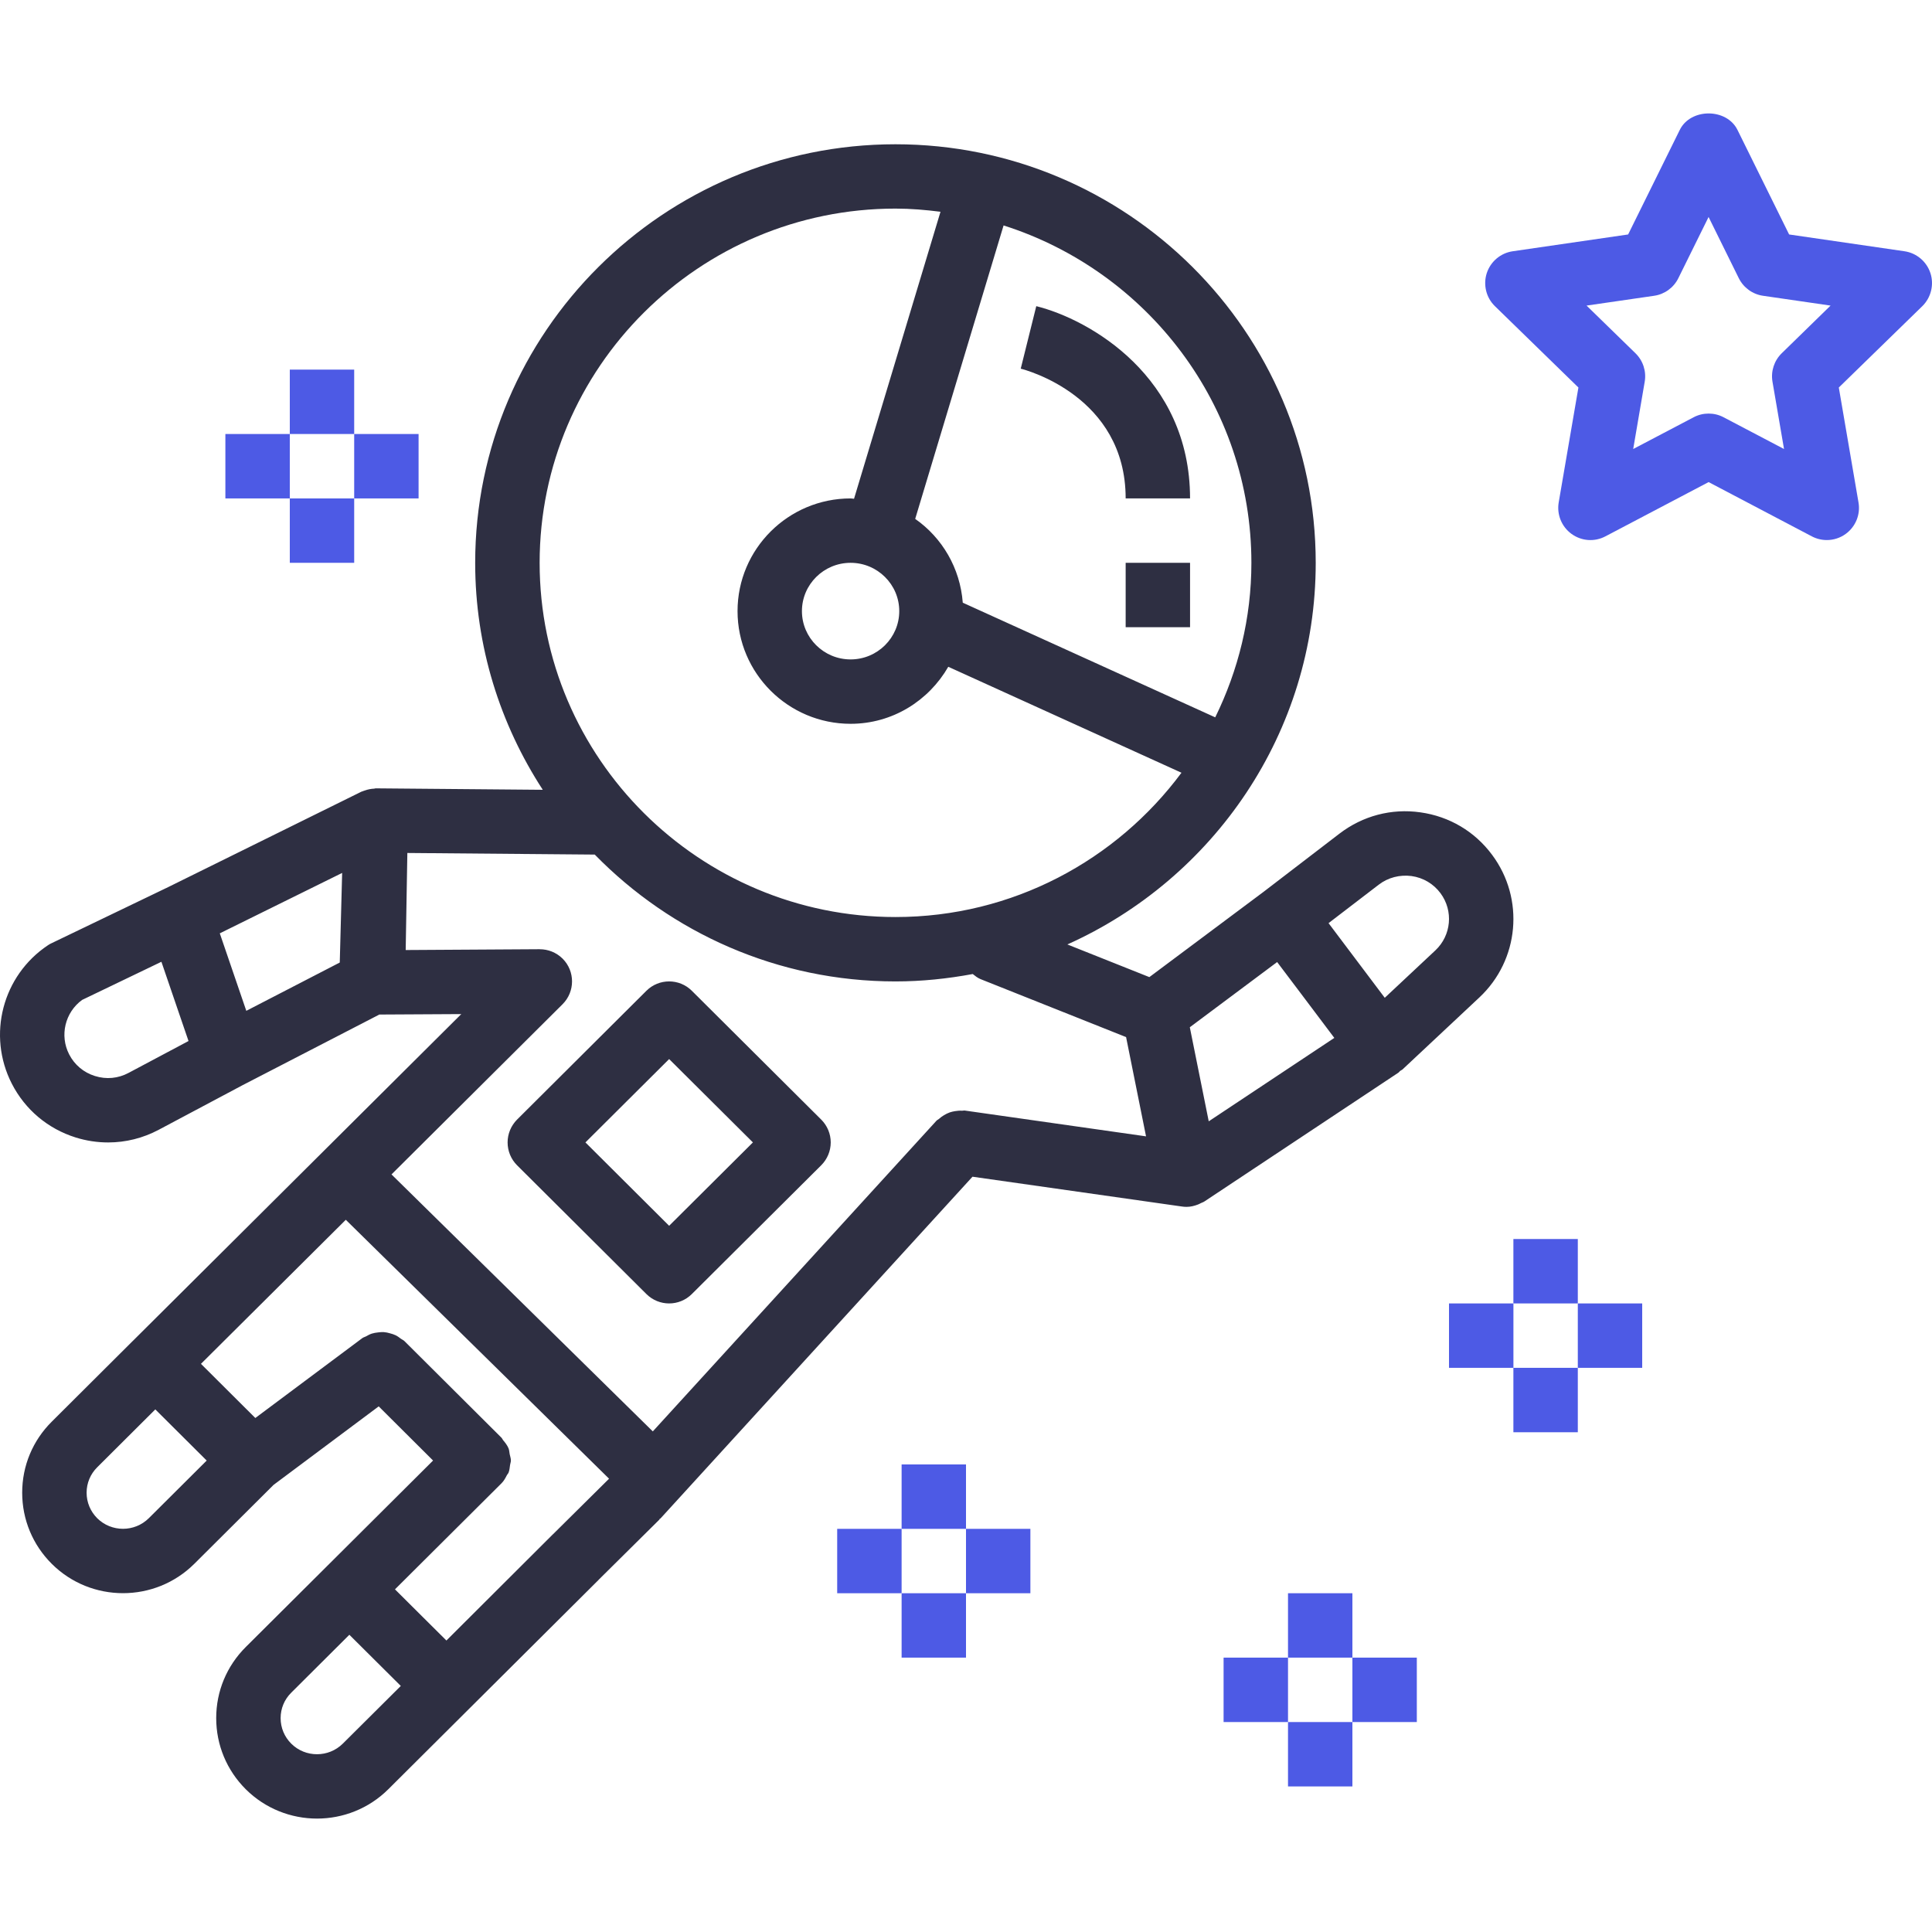
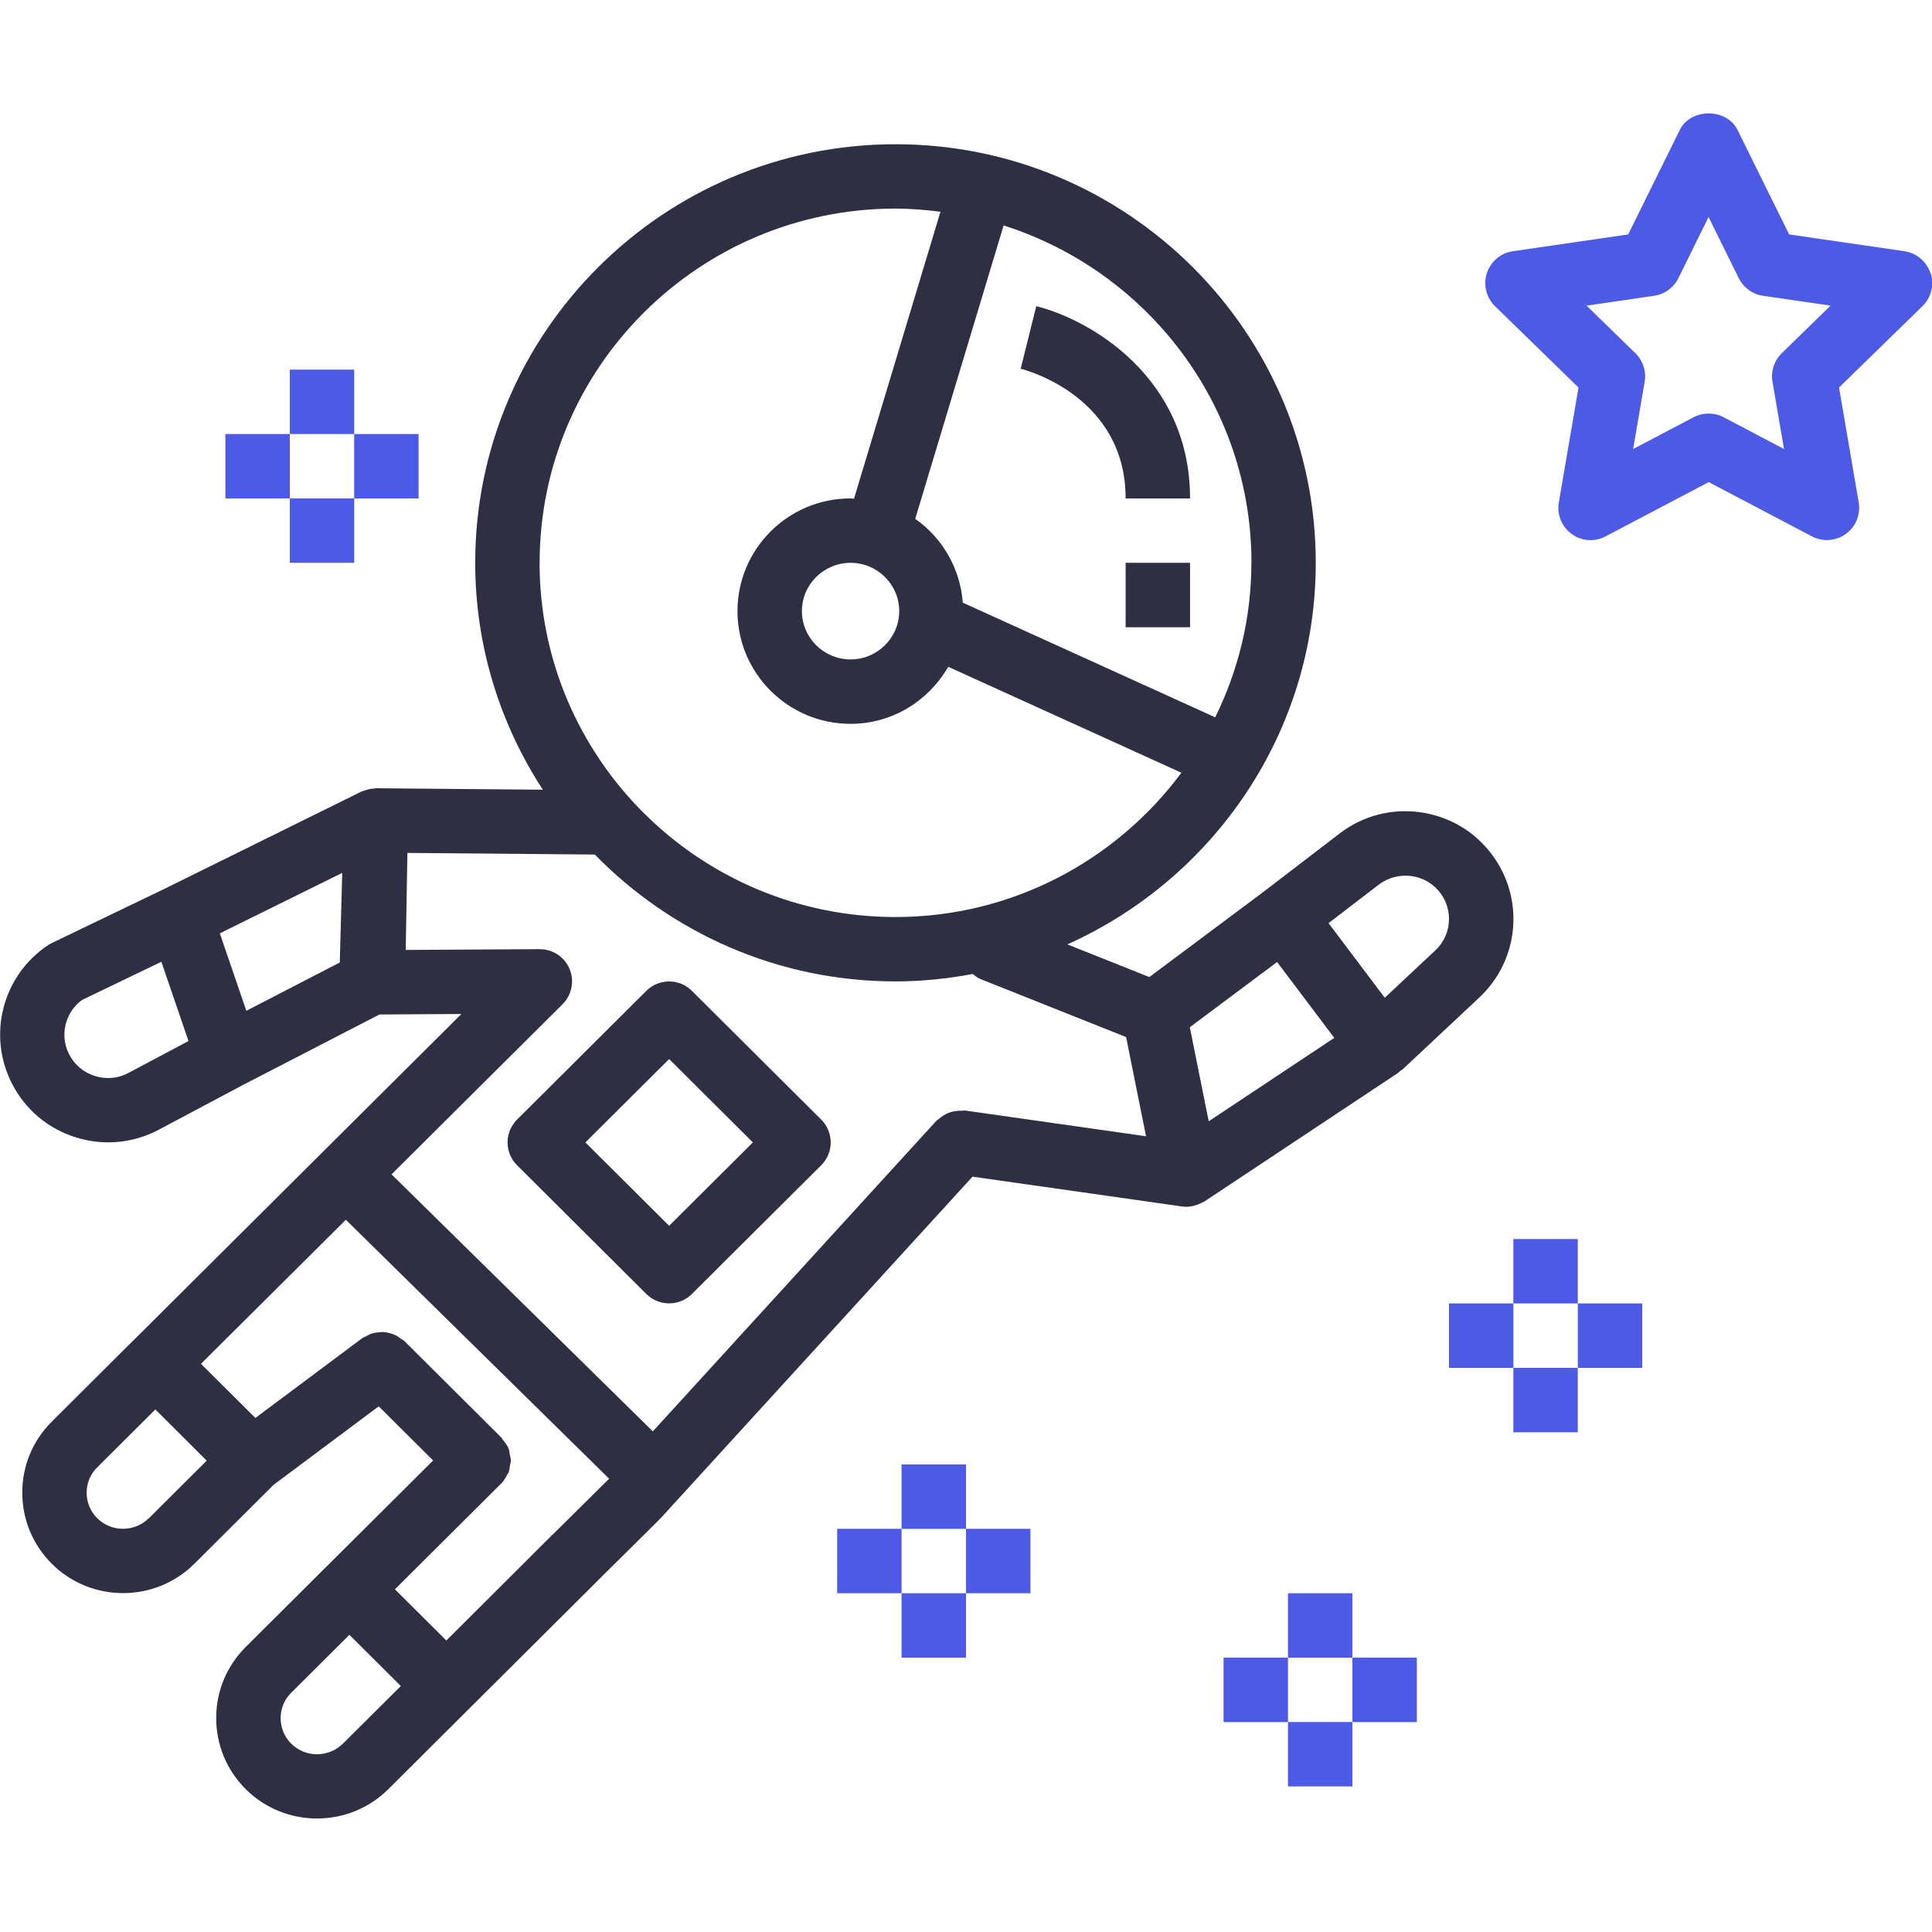
- <svg xmlns="http://www.w3.org/2000/svg" width="64" height="64" viewBox="0 0 64 64" fill="none">
-   <path d="M63.948 9.048C63.822 8.663 63.489 8.381 63.087 8.323L59.267 7.767L57.557 4.305C57.198 3.575 56.002 3.575 55.644 4.305L53.934 7.767L50.113 8.323C49.711 8.381 49.378 8.662 49.251 9.048C49.127 9.434 49.23 9.859 49.521 10.142L52.287 12.837L51.634 16.643C51.566 17.043 51.73 17.447 52.058 17.686C52.39 17.927 52.823 17.957 53.182 17.767L56.6 15.97L60.018 17.767C60.173 17.849 60.345 17.89 60.515 17.89C60.735 17.89 60.956 17.822 61.142 17.686C61.47 17.447 61.635 17.043 61.565 16.643L60.913 12.837L63.679 10.142C63.968 9.858 64.073 9.434 63.948 9.048ZM59.022 11.702C58.772 11.946 58.656 12.3 58.716 12.646L59.098 14.874L57.097 13.823C56.941 13.74 56.771 13.7 56.6 13.7C56.429 13.7 56.26 13.74 56.103 13.823L54.102 14.874L54.483 12.646C54.543 12.3 54.428 11.947 54.177 11.702L52.557 10.123L54.795 9.798C55.143 9.748 55.443 9.529 55.598 9.214L56.599 7.188L57.599 9.214C57.755 9.529 58.055 9.748 58.403 9.798L60.64 10.123L59.022 11.702Z" fill="#4D5AE5" />
-   <path d="M52.267 41.044H50.133V43.178H52.267V41.044Z" fill="#4D5AE5" />
-   <path d="M52.267 45.311H50.133V47.445H52.267V45.311Z" fill="#4D5AE5" />
-   <path d="M54.4 43.178H52.267V45.311H54.4V43.178Z" fill="#4D5AE5" />
-   <path d="M50.134 43.178H48V45.311H50.134V43.178Z" fill="#4D5AE5" />
-   <path d="M44.8 52.778H42.667V54.911H44.8V52.778Z" fill="#4D5AE5" />
-   <path d="M44.8 57.045H42.667V59.178H44.8V57.045Z" fill="#4D5AE5" />
-   <path d="M46.934 54.911H44.8V57.045H46.934V54.911Z" fill="#4D5AE5" />
-   <path d="M42.667 54.911H40.533V57.045H42.667V54.911Z" fill="#4D5AE5" />
-   <path d="M32 48.511H29.867V50.645H32V48.511Z" fill="#4D5AE5" />
-   <path d="M32 52.778H29.867V54.911H32V52.778Z" fill="#4D5AE5" />
-   <path d="M34.133 50.645H32V52.778H34.133V50.645Z" fill="#4D5AE5" />
-   <path d="M29.867 50.645H27.733V52.778H29.867V50.645Z" fill="#4D5AE5" />
-   <path d="M11.733 12.244H9.6V14.377H11.733V12.244Z" fill="#4D5AE5" />
-   <path d="M11.733 16.511H9.6V18.644H11.733V16.511Z" fill="#4D5AE5" />
-   <path d="M13.866 14.377H11.733V16.511H13.866V14.377Z" fill="#4D5AE5" />
-   <path d="M9.6 14.377H7.466V16.511H9.6V14.377Z" fill="#4D5AE5" />
-   <path d="M49.429 28.319C48.855 27.543 48.011 27.044 47.053 26.91C46.091 26.773 45.142 27.026 44.373 27.614L41.87 29.533L41.869 29.534L38.074 32.368L35.358 31.286C40.2 29.114 43.585 24.27 43.585 18.646C43.585 11 37.34 4.779 29.663 4.779C21.986 4.779 15.741 11 15.741 18.646C15.741 21.418 16.569 23.994 17.98 26.163L12.453 26.115C12.45 26.115 12.447 26.115 12.443 26.115C12.426 26.115 12.412 26.123 12.396 26.125C12.291 26.129 12.187 26.15 12.086 26.186C12.06 26.196 12.034 26.201 12.009 26.213C11.997 26.218 11.984 26.22 11.971 26.226L5.505 29.419C5.504 29.419 5.503 29.419 5.503 29.419L1.716 31.241C1.674 31.259 1.632 31.283 1.59 31.311C0.081 32.316 -0.434 34.289 0.393 35.902C0.834 36.759 1.584 37.391 2.505 37.68C2.86 37.791 3.223 37.845 3.584 37.845C4.163 37.845 4.737 37.703 5.262 37.423L8.038 35.947L12.566 33.608L15.28 33.593L4.396 44.424C4.395 44.425 4.394 44.425 4.393 44.426L1.716 47.093C1.083 47.722 0.735 48.557 0.735 49.448C0.735 50.337 1.083 51.175 1.716 51.805C2.365 52.452 3.22 52.776 4.074 52.776C4.93 52.776 5.783 52.452 6.435 51.805L9.063 49.188L12.545 46.588L14.346 48.382L10.823 51.89C10.822 51.892 10.821 51.892 10.82 51.893L8.142 54.559C7.51 55.189 7.162 56.024 7.162 56.914C7.162 57.804 7.51 58.641 8.142 59.272C8.792 59.918 9.647 60.243 10.502 60.243C11.356 60.243 12.212 59.918 12.862 59.272L15.541 56.605L19.826 52.339C19.827 52.337 19.827 52.336 19.828 52.335L21.847 50.335L21.84 50.328C21.852 50.315 21.87 50.311 21.883 50.297L32.215 38.98L39.157 39.968C39.207 39.976 39.257 39.979 39.307 39.979C39.437 39.979 39.561 39.948 39.682 39.902C39.717 39.889 39.748 39.872 39.781 39.855C39.819 39.836 39.86 39.825 39.896 39.801L46.323 35.534C46.347 35.518 46.359 35.492 46.382 35.475C46.407 35.455 46.439 35.447 46.463 35.424L49.006 33.042C50.329 31.803 50.511 29.772 49.429 28.319ZM4.261 35.54C3.914 35.726 3.521 35.763 3.144 35.644C2.771 35.528 2.468 35.273 2.291 34.928C1.969 34.301 2.155 33.537 2.719 33.124L5.347 31.86L5.979 33.709L6.245 34.485L4.261 35.54ZM11.255 31.885L8.159 33.485L7.648 31.991L7.281 30.918L11.334 28.917L11.255 31.885ZM41.454 18.644C41.454 20.481 41.016 22.213 40.256 23.763L31.893 19.965C31.806 18.818 31.211 17.814 30.317 17.189L33.245 7.468C38 8.981 41.454 13.417 41.454 18.644ZM17.876 18.644C17.876 12.175 23.165 6.91 29.665 6.91C30.171 6.91 30.666 6.953 31.155 7.015L28.291 16.522C28.253 16.521 28.216 16.511 28.177 16.511C26.112 16.511 24.432 18.185 24.432 20.244C24.432 22.303 26.112 23.977 28.177 23.977C29.566 23.977 30.766 23.211 31.413 22.088L39.138 25.598C36.989 28.491 33.549 30.378 29.665 30.378C23.165 30.378 17.876 25.113 17.876 18.644ZM29.789 20.244C29.789 21.126 29.066 21.844 28.177 21.844C27.288 21.844 26.565 21.126 26.565 20.244C26.565 19.362 27.288 18.644 28.177 18.644C29.066 18.644 29.789 19.362 29.789 20.244ZM4.93 50.292C4.457 50.761 3.692 50.76 3.221 50.294C2.994 50.066 2.869 49.767 2.869 49.448C2.869 49.13 2.994 48.83 3.221 48.605L5.145 46.688L6.847 48.383L4.93 50.292ZM11.357 57.759C10.885 58.228 10.119 58.229 9.648 57.761C9.42 57.533 9.296 57.234 9.296 56.915C9.296 56.597 9.42 56.297 9.648 56.072L11.573 54.154L12.378 54.955L13.277 55.849L11.357 57.759ZM18.321 50.822C18.32 50.823 18.319 50.823 18.317 50.824L14.788 54.344L13.982 53.543L13.084 52.649L16.611 49.138C16.611 49.138 16.611 49.138 16.611 49.137C16.612 49.136 16.613 49.136 16.614 49.135C16.694 49.055 16.744 48.959 16.793 48.864C16.807 48.837 16.834 48.813 16.846 48.784C16.879 48.702 16.884 48.614 16.897 48.527C16.903 48.478 16.924 48.432 16.924 48.382C16.924 48.311 16.899 48.241 16.884 48.171C16.871 48.107 16.871 48.042 16.847 47.98C16.806 47.88 16.737 47.791 16.664 47.705C16.644 47.681 16.637 47.651 16.614 47.629C16.614 47.629 16.614 47.629 16.613 47.629C16.612 47.628 16.612 47.626 16.611 47.625L13.397 44.425C13.363 44.391 13.319 44.377 13.281 44.348C13.224 44.304 13.17 44.264 13.107 44.233C13.046 44.203 12.984 44.185 12.92 44.168C12.852 44.148 12.786 44.133 12.714 44.128C12.649 44.124 12.588 44.13 12.523 44.138C12.452 44.146 12.385 44.156 12.315 44.178C12.248 44.2 12.189 44.233 12.127 44.268C12.087 44.29 12.042 44.298 12.005 44.325L8.458 46.973L6.657 45.179L11.455 40.407L20.176 48.984L18.321 50.822ZM31.958 36.788C31.927 36.784 31.899 36.796 31.868 36.794C31.79 36.789 31.715 36.795 31.637 36.808C31.577 36.818 31.519 36.83 31.461 36.85C31.393 36.874 31.331 36.906 31.268 36.944C31.209 36.98 31.154 37.019 31.102 37.067C31.076 37.089 31.045 37.1 31.022 37.125L21.625 47.417L12.969 38.904L18.635 33.267C19.052 32.851 19.055 32.176 18.639 31.758C18.428 31.548 18.152 31.444 17.876 31.445V31.444L13.439 31.471L13.494 28.256L19.702 28.309C22.232 30.897 25.761 32.511 29.665 32.511C30.54 32.511 31.393 32.42 32.224 32.266C32.304 32.33 32.383 32.395 32.483 32.435L37.303 34.355L37.608 35.872L37.964 37.643L31.958 36.788ZM40.041 37.145L39.414 34.029L42.307 31.869L43.065 32.873L44.201 34.382L40.041 37.145ZM47.548 31.483L45.872 33.053L44.01 30.58L45.673 29.306C45.983 29.067 46.374 28.97 46.758 29.02C47.145 29.074 47.486 29.276 47.718 29.588C48.152 30.172 48.078 30.986 47.548 31.483Z" fill="#2E2F42" />
-   <path d="M27.204 37.088L22.918 32.821C22.503 32.407 21.829 32.407 21.413 32.821L17.128 37.088C16.928 37.29 16.815 37.561 16.815 37.844C16.815 38.128 16.927 38.4 17.128 38.601L21.413 42.867C21.621 43.074 21.894 43.178 22.166 43.178C22.438 43.178 22.711 43.074 22.918 42.867L27.204 38.601C27.405 38.4 27.519 38.128 27.519 37.844C27.519 37.561 27.406 37.289 27.204 37.088ZM22.166 40.606L19.393 37.844L22.166 35.083L24.941 37.844L22.166 40.606Z" fill="#2E2F42" />
-   <path d="M34.328 10.142L33.813 12.213C33.955 12.248 37.289 13.117 37.289 16.511H39.422C39.422 12.476 36.091 10.58 34.328 10.142Z" fill="#2E2F42" />
-   <path d="M39.422 18.644H37.289V20.777H39.422V18.644Z" fill="#2E2F42" />
+ <svg xmlns="http://www.w3.org/2000/svg" version="1.1" width="32" height="32" viewBox="0 0 32 32">
+   <path fill="#4d5ae5" d="M31.974 4.524c-0.063-0.193-0.229-0.333-0.43-0.363l-1.91-0.278-0.855-1.731c-0.179-0.365-0.777-0.365-0.956 0l-0.855 1.731-1.91 0.278c-0.201 0.029-0.367 0.17-0.431 0.363-0.062 0.193-0.011 0.405 0.135 0.547l1.383 1.348-0.326 1.903c-0.034 0.2 0.048 0.402 0.212 0.522 0.166 0.121 0.382 0.135 0.562 0.040l1.709-0.899 1.709 0.899c0.078 0.041 0.164 0.061 0.249 0.061 0.11 0 0.221-0.034 0.314-0.102 0.164-0.119 0.246-0.322 0.212-0.522l-0.326-1.903 1.383-1.348c0.145-0.142 0.197-0.354 0.135-0.547zM29.511 5.851c-0.125 0.122-0.183 0.299-0.153 0.472l0.191 1.114-1-0.526c-0.078-0.041-0.163-0.061-0.249-0.061s-0.17 0.020-0.249 0.061l-1.001 0.526 0.191-1.114c0.030-0.173-0.028-0.349-0.153-0.472l-0.81-0.789 1.119-0.163c0.174-0.025 0.324-0.134 0.402-0.292l0.5-1.013 0.5 1.013c0.078 0.157 0.228 0.267 0.402 0.292l1.119 0.163-0.809 0.789z" />
+   <path fill="#4d5ae5" d="M26.133 20.522h-1.067v1.067h1.067v-1.067z" />
+   <path fill="#4d5ae5" d="M26.133 22.656h-1.067v1.067h1.067v-1.067z" />
+   <path fill="#4d5ae5" d="M27.2 21.589h-1.067v1.067h1.067v-1.067z" />
+   <path fill="#4d5ae5" d="M25.067 21.589h-1.067v1.067h1.067v-1.067z" />
+   <path fill="#4d5ae5" d="M22.4 26.389h-1.067v1.067h1.067v-1.067z" />
+   <path fill="#4d5ae5" d="M22.4 28.522h-1.067v1.067h1.067v-1.067z" />
+   <path fill="#4d5ae5" d="M23.467 27.456h-1.067v1.067h1.067v-1.067z" />
+   <path fill="#4d5ae5" d="M21.333 27.456h-1.067v1.067h1.067v-1.067z" />
+   <path fill="#4d5ae5" d="M16 24.256h-1.067v1.067h1.067v-1.067z" />
+   <path fill="#4d5ae5" d="M16 26.389h-1.067v1.067h1.067v-1.067z" />
+   <path fill="#4d5ae5" d="M17.067 25.322h-1.067v1.067h1.067v-1.067z" />
+   <path fill="#4d5ae5" d="M14.933 25.322h-1.067v1.067h1.067v-1.067z" />
+   <path fill="#4d5ae5" d="M5.867 6.122h-1.067v1.067h1.067v-1.067z" />
+   <path fill="#4d5ae5" d="M5.867 8.255h-1.067v1.067h1.067v-1.067z" />
+   <path fill="#4d5ae5" d="M6.933 7.189h-1.067v1.067h1.067v-1.067z" />
+   <path fill="#4d5ae5" d="M4.8 7.189h-1.067v1.067h1.067v-1.067z" />
+   <path fill="#2e2f42" d="M24.715 14.159c-0.287-0.388-0.709-0.637-1.188-0.705-0.481-0.068-0.956 0.058-1.34 0.352l-1.252 0.96-1.898 1.417-1.358-0.541c2.421-1.086 4.114-3.508 4.114-6.32 0-3.823-3.123-6.933-6.961-6.933s-6.961 3.11-6.961 6.933c0 1.386 0.414 2.674 1.12 3.758l-2.764-0.024c-0.002 0-0.003 0-0.005 0-0.009 0-0.015 0.004-0.023 0.005-0.053 0.002-0.105 0.013-0.155 0.031-0.013 0.005-0.026 0.008-0.038 0.013-0.006 0.003-0.013 0.003-0.019 0.006l-3.233 1.596c-0.001 0-0.001 0-0.001 0.001l-1.893 0.911c-0.021 0.009-0.042 0.021-0.063 0.035-0.755 0.502-1.012 1.489-0.598 2.295 0.22 0.429 0.595 0.745 1.056 0.889 0.178 0.055 0.359 0.083 0.539 0.083 0.29 0 0.577-0.071 0.839-0.211l1.388-0.738 2.264-1.169 1.357-0.008-5.442 5.416c-0.001 0.001-0.001 0.001-0.002 0.001l-1.339 1.333c-0.316 0.315-0.49 0.732-0.49 1.178s0.174 0.863 0.49 1.179c0.325 0.323 0.752 0.485 1.179 0.485s0.854-0.162 1.18-0.485l1.314-1.309 1.741-1.3 0.901 0.897-1.762 1.754c-0 0.001-0.001 0.001-0.002 0.001l-1.339 1.333c-0.316 0.315-0.49 0.732-0.49 1.178s0.174 0.863 0.49 1.179c0.325 0.323 0.753 0.485 1.18 0.485s0.855-0.162 1.18-0.485l3.482-3.467c0.001-0.001 0.001-0.001 0.001-0.002l1.010-1-0.004-0.004c0.006-0.006 0.015-0.009 0.022-0.015l5.166-5.658 3.471 0.494c0.025 0.004 0.050 0.005 0.075 0.005 0.065 0 0.127-0.015 0.187-0.038 0.018-0.006 0.033-0.015 0.050-0.023 0.019-0.010 0.039-0.015 0.058-0.027l3.213-2.133c0.012-0.008 0.018-0.021 0.029-0.029 0.013-0.010 0.029-0.014 0.041-0.026l1.271-1.191c0.662-0.62 0.753-1.635 0.212-2.362zM2.13 17.77c-0.173 0.093-0.37 0.111-0.558 0.052-0.187-0.058-0.338-0.186-0.427-0.358-0.161-0.314-0.068-0.695 0.214-0.902l1.314-0.632 0.449 1.313-0.992 0.527zM5.628 15.942l-1.548 0.8-0.439-1.283 2.027-1.001-0.040 1.484zM20.727 9.322c0 0.918-0.219 1.785-0.599 2.559l-4.181-1.899c-0.044-0.573-0.341-1.075-0.788-1.388l1.464-4.86c2.378 0.756 4.105 2.974 4.105 5.588zM8.938 9.322c0-3.235 2.644-5.867 5.894-5.867 0.253 0 0.5 0.021 0.745 0.052l-1.432 4.754c-0.019-0.001-0.037-0.006-0.057-0.006-1.033 0-1.873 0.837-1.873 1.867s0.84 1.867 1.873 1.867c0.694 0 1.294-0.383 1.618-0.945l3.862 1.755c-1.075 1.446-2.795 2.39-4.737 2.39-3.25 0-5.894-2.632-5.894-5.867zM14.894 10.122c0 0.441-0.362 0.8-0.806 0.8s-0.806-0.359-0.806-0.8c0-0.441 0.362-0.8 0.806-0.8s0.806 0.359 0.806 0.8zM2.465 25.146c-0.236 0.234-0.619 0.234-0.854 0.001-0.114-0.114-0.176-0.263-0.176-0.423s0.062-0.309 0.176-0.421l0.962-0.958 0.851 0.848-0.959 0.955zM5.679 28.88c-0.236 0.234-0.619 0.235-0.855 0.001-0.114-0.114-0.176-0.263-0.176-0.423s0.062-0.309 0.176-0.421l0.963-0.959 0.852 0.848-0.96 0.955zM9.16 25.411c-0.001 0-0.001 0-0.002 0.001l-1.765 1.76-0.852-0.848 1.763-1.755c0 0 0 0 0-0s0.001-0.001 0.002-0.001c0.040-0.040 0.065-0.088 0.090-0.135 0.007-0.014 0.020-0.026 0.026-0.040 0.017-0.041 0.019-0.085 0.026-0.129 0.003-0.025 0.014-0.047 0.014-0.073 0-0.036-0.013-0.070-0.020-0.106-0.006-0.032-0.006-0.065-0.019-0.095-0.020-0.050-0.055-0.094-0.091-0.138-0.010-0.012-0.014-0.027-0.025-0.038 0 0 0 0-0.001 0s-0.001-0.002-0.001-0.002l-1.607-1.6c-0.017-0.017-0.039-0.024-0.058-0.038-0.028-0.022-0.055-0.042-0.087-0.058-0.030-0.015-0.061-0.024-0.093-0.033-0.034-0.010-0.067-0.017-0.103-0.020-0.033-0.002-0.063 0.001-0.095 0.005-0.036 0.004-0.069 0.009-0.104 0.020-0.034 0.011-0.063 0.027-0.094 0.045-0.020 0.011-0.042 0.015-0.061 0.029l-1.773 1.324-0.901-0.897 2.399-2.386 4.361 4.289-0.928 0.919zM15.979 18.394c-0.015-0.002-0.030 0.004-0.045 0.003-0.039-0.002-0.076 0.001-0.115 0.007-0.030 0.005-0.059 0.011-0.088 0.021-0.034 0.012-0.065 0.028-0.097 0.047-0.030 0.018-0.057 0.037-0.083 0.061-0.013 0.011-0.028 0.017-0.040 0.029l-4.698 5.146-4.328-4.257 2.833-2.818c0.209-0.208 0.21-0.546 0.002-0.755-0.105-0.105-0.243-0.157-0.381-0.156v-0.001l-2.219 0.013 0.028-1.607 3.104 0.027c1.265 1.294 3.029 2.101 4.981 2.101 0.437 0 0.864-0.045 1.279-0.123 0.040 0.032 0.079 0.065 0.13 0.085l2.41 0.96 0.152 0.758 0.178 0.885-3.003-0.427zM20.020 18.572l-0.313-1.558 1.446-1.080 0.947 1.257-2.080 1.381zM23.774 15.741l-0.838 0.785-0.931-1.236 0.831-0.637c0.155-0.119 0.351-0.168 0.543-0.143 0.193 0.027 0.364 0.128 0.48 0.284 0.217 0.292 0.18 0.699-0.085 0.947z" />
+   <path fill="#2e2f42" d="M13.602 18.544l-2.143-2.133c-0.207-0.207-0.545-0.207-0.753 0l-2.142 2.133c-0.1 0.101-0.157 0.236-0.157 0.378s0.056 0.278 0.157 0.378l2.142 2.133c0.104 0.103 0.241 0.155 0.377 0.155s0.273-0.052 0.376-0.155l2.143-2.133c0.1-0.1 0.157-0.236 0.157-0.378s-0.057-0.278-0.157-0.378zM11.083 20.303l-1.387-1.381 1.387-1.381 1.387 1.381-1.387 1.381z" />
+   <path fill="#2e2f42" d="M17.164 5.071l-0.258 1.036c0.071 0.018 1.738 0.452 1.738 2.149h1.067c-0-2.017-1.666-2.965-2.547-3.185z" />
+   <path fill="#2e2f42" d="M19.711 9.322h-1.067v1.067h1.067v-1.067z" />
</svg>
